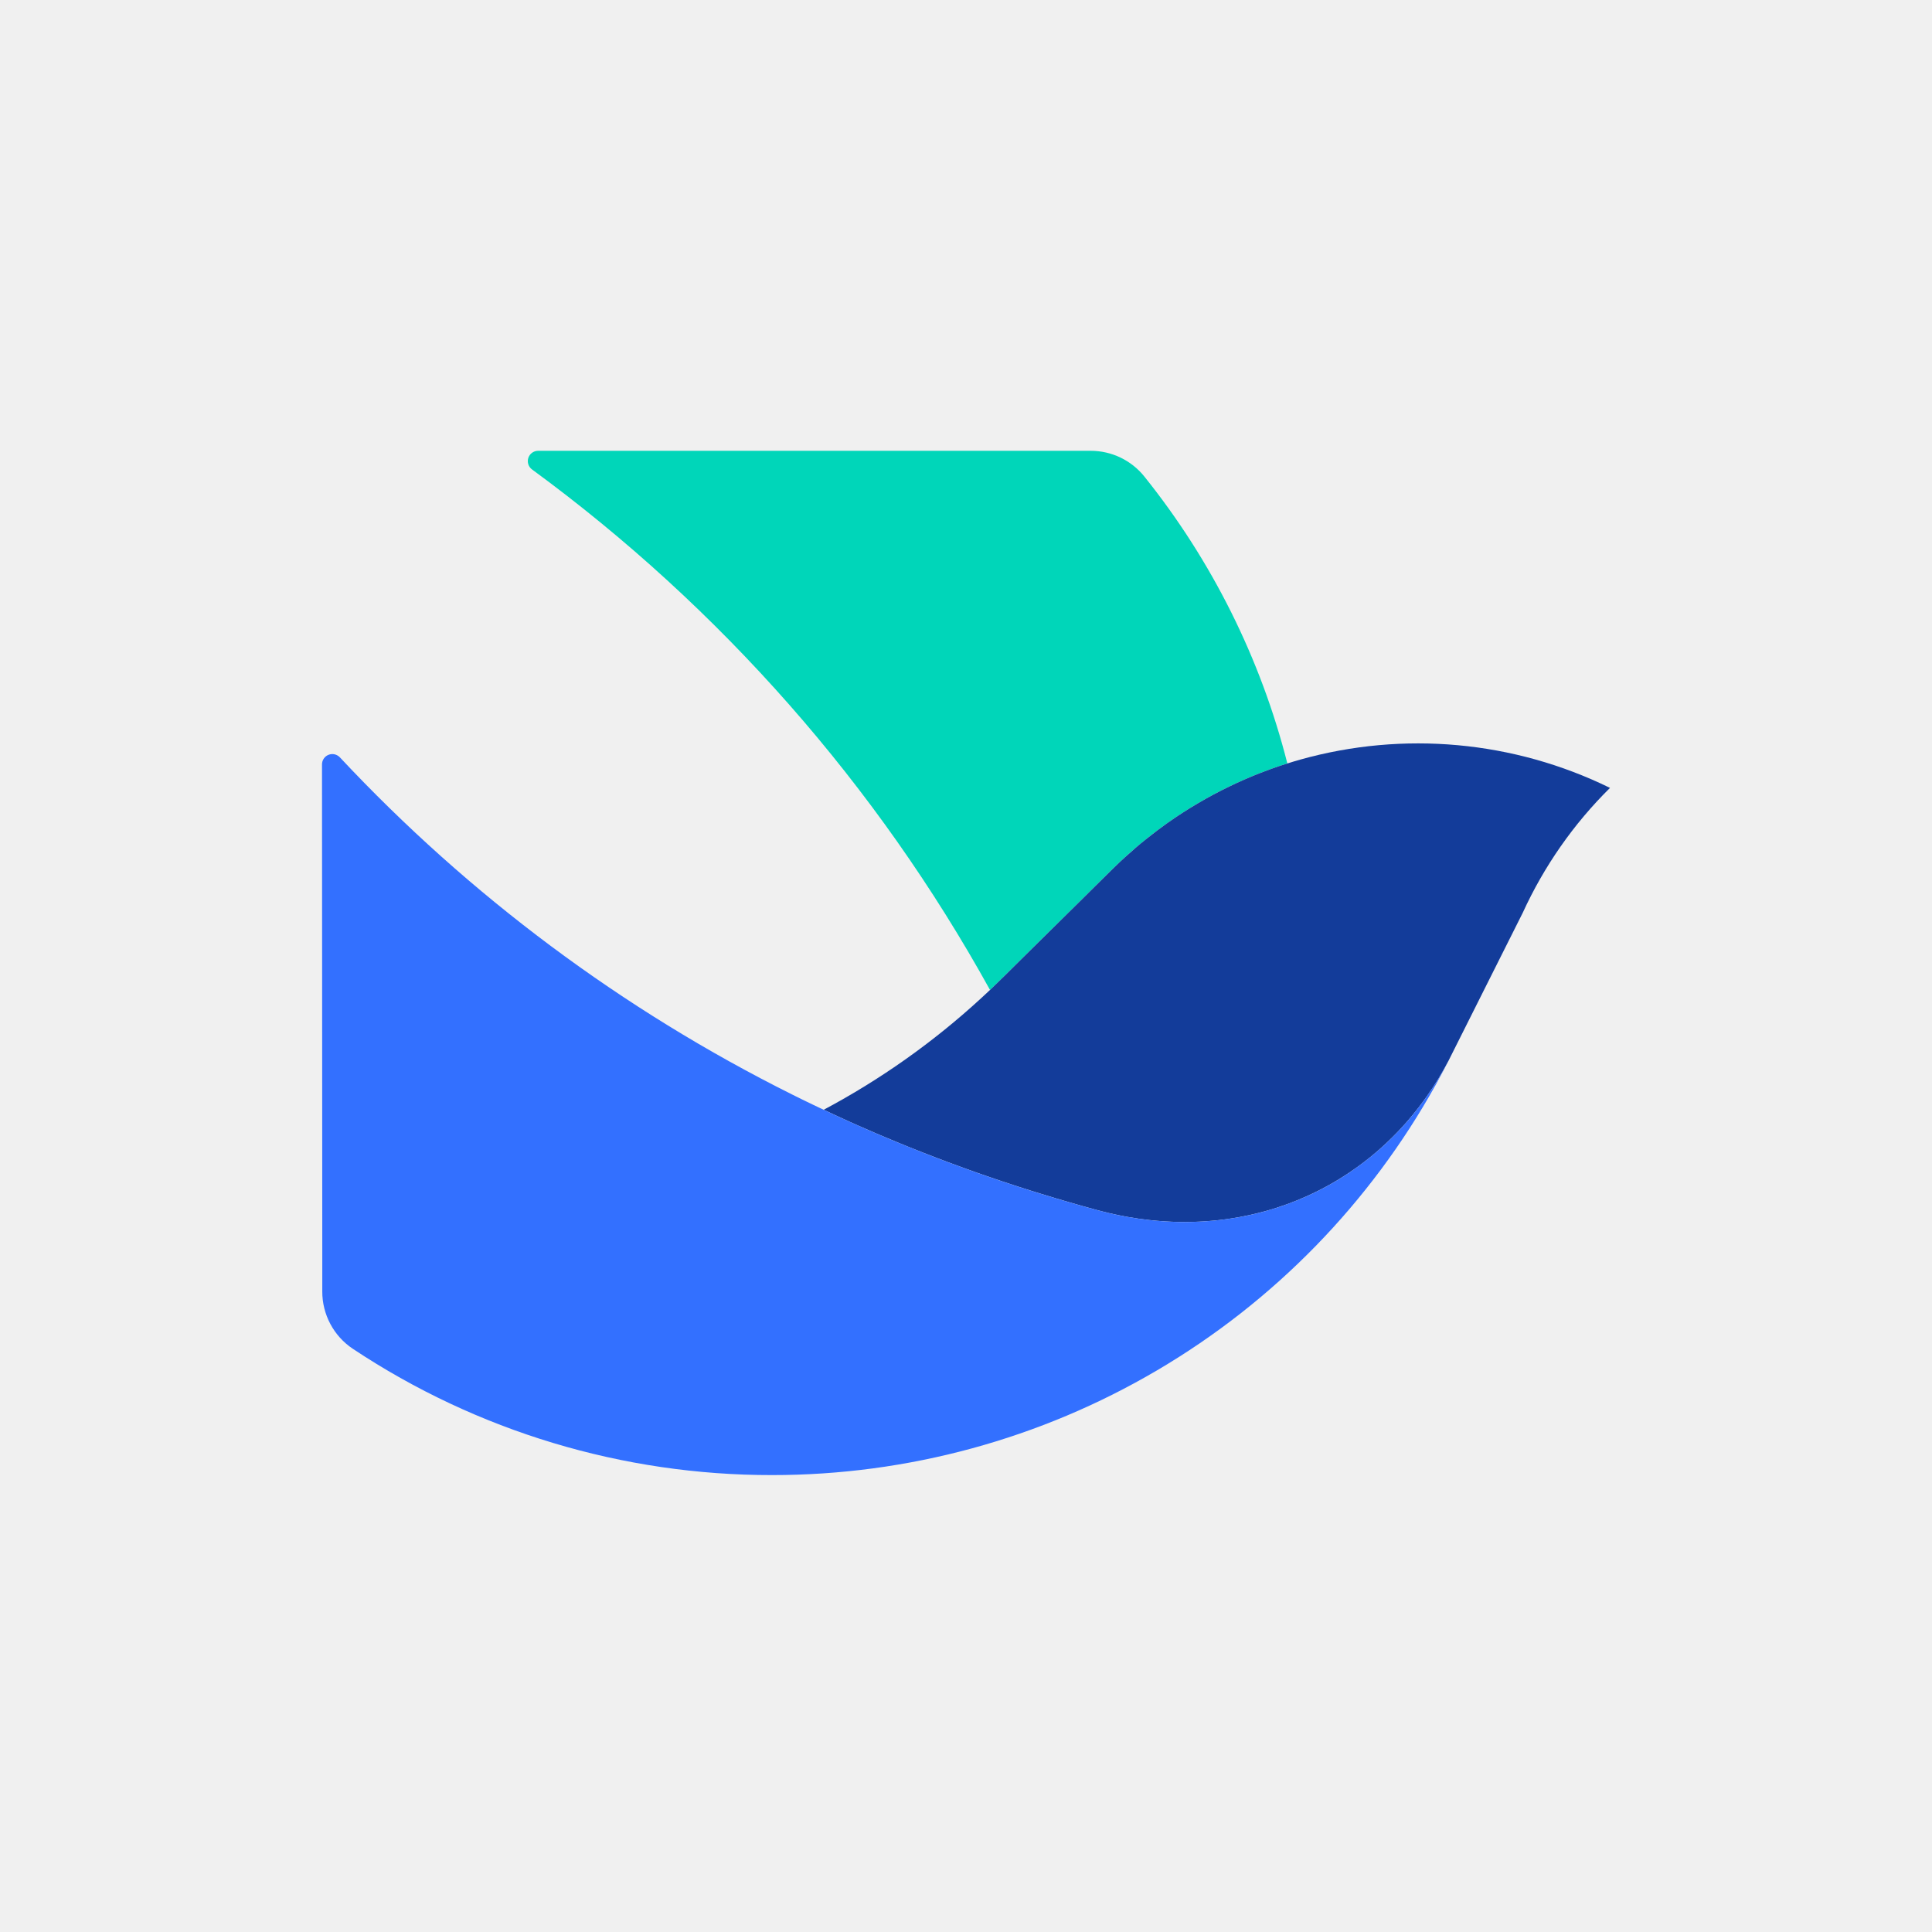
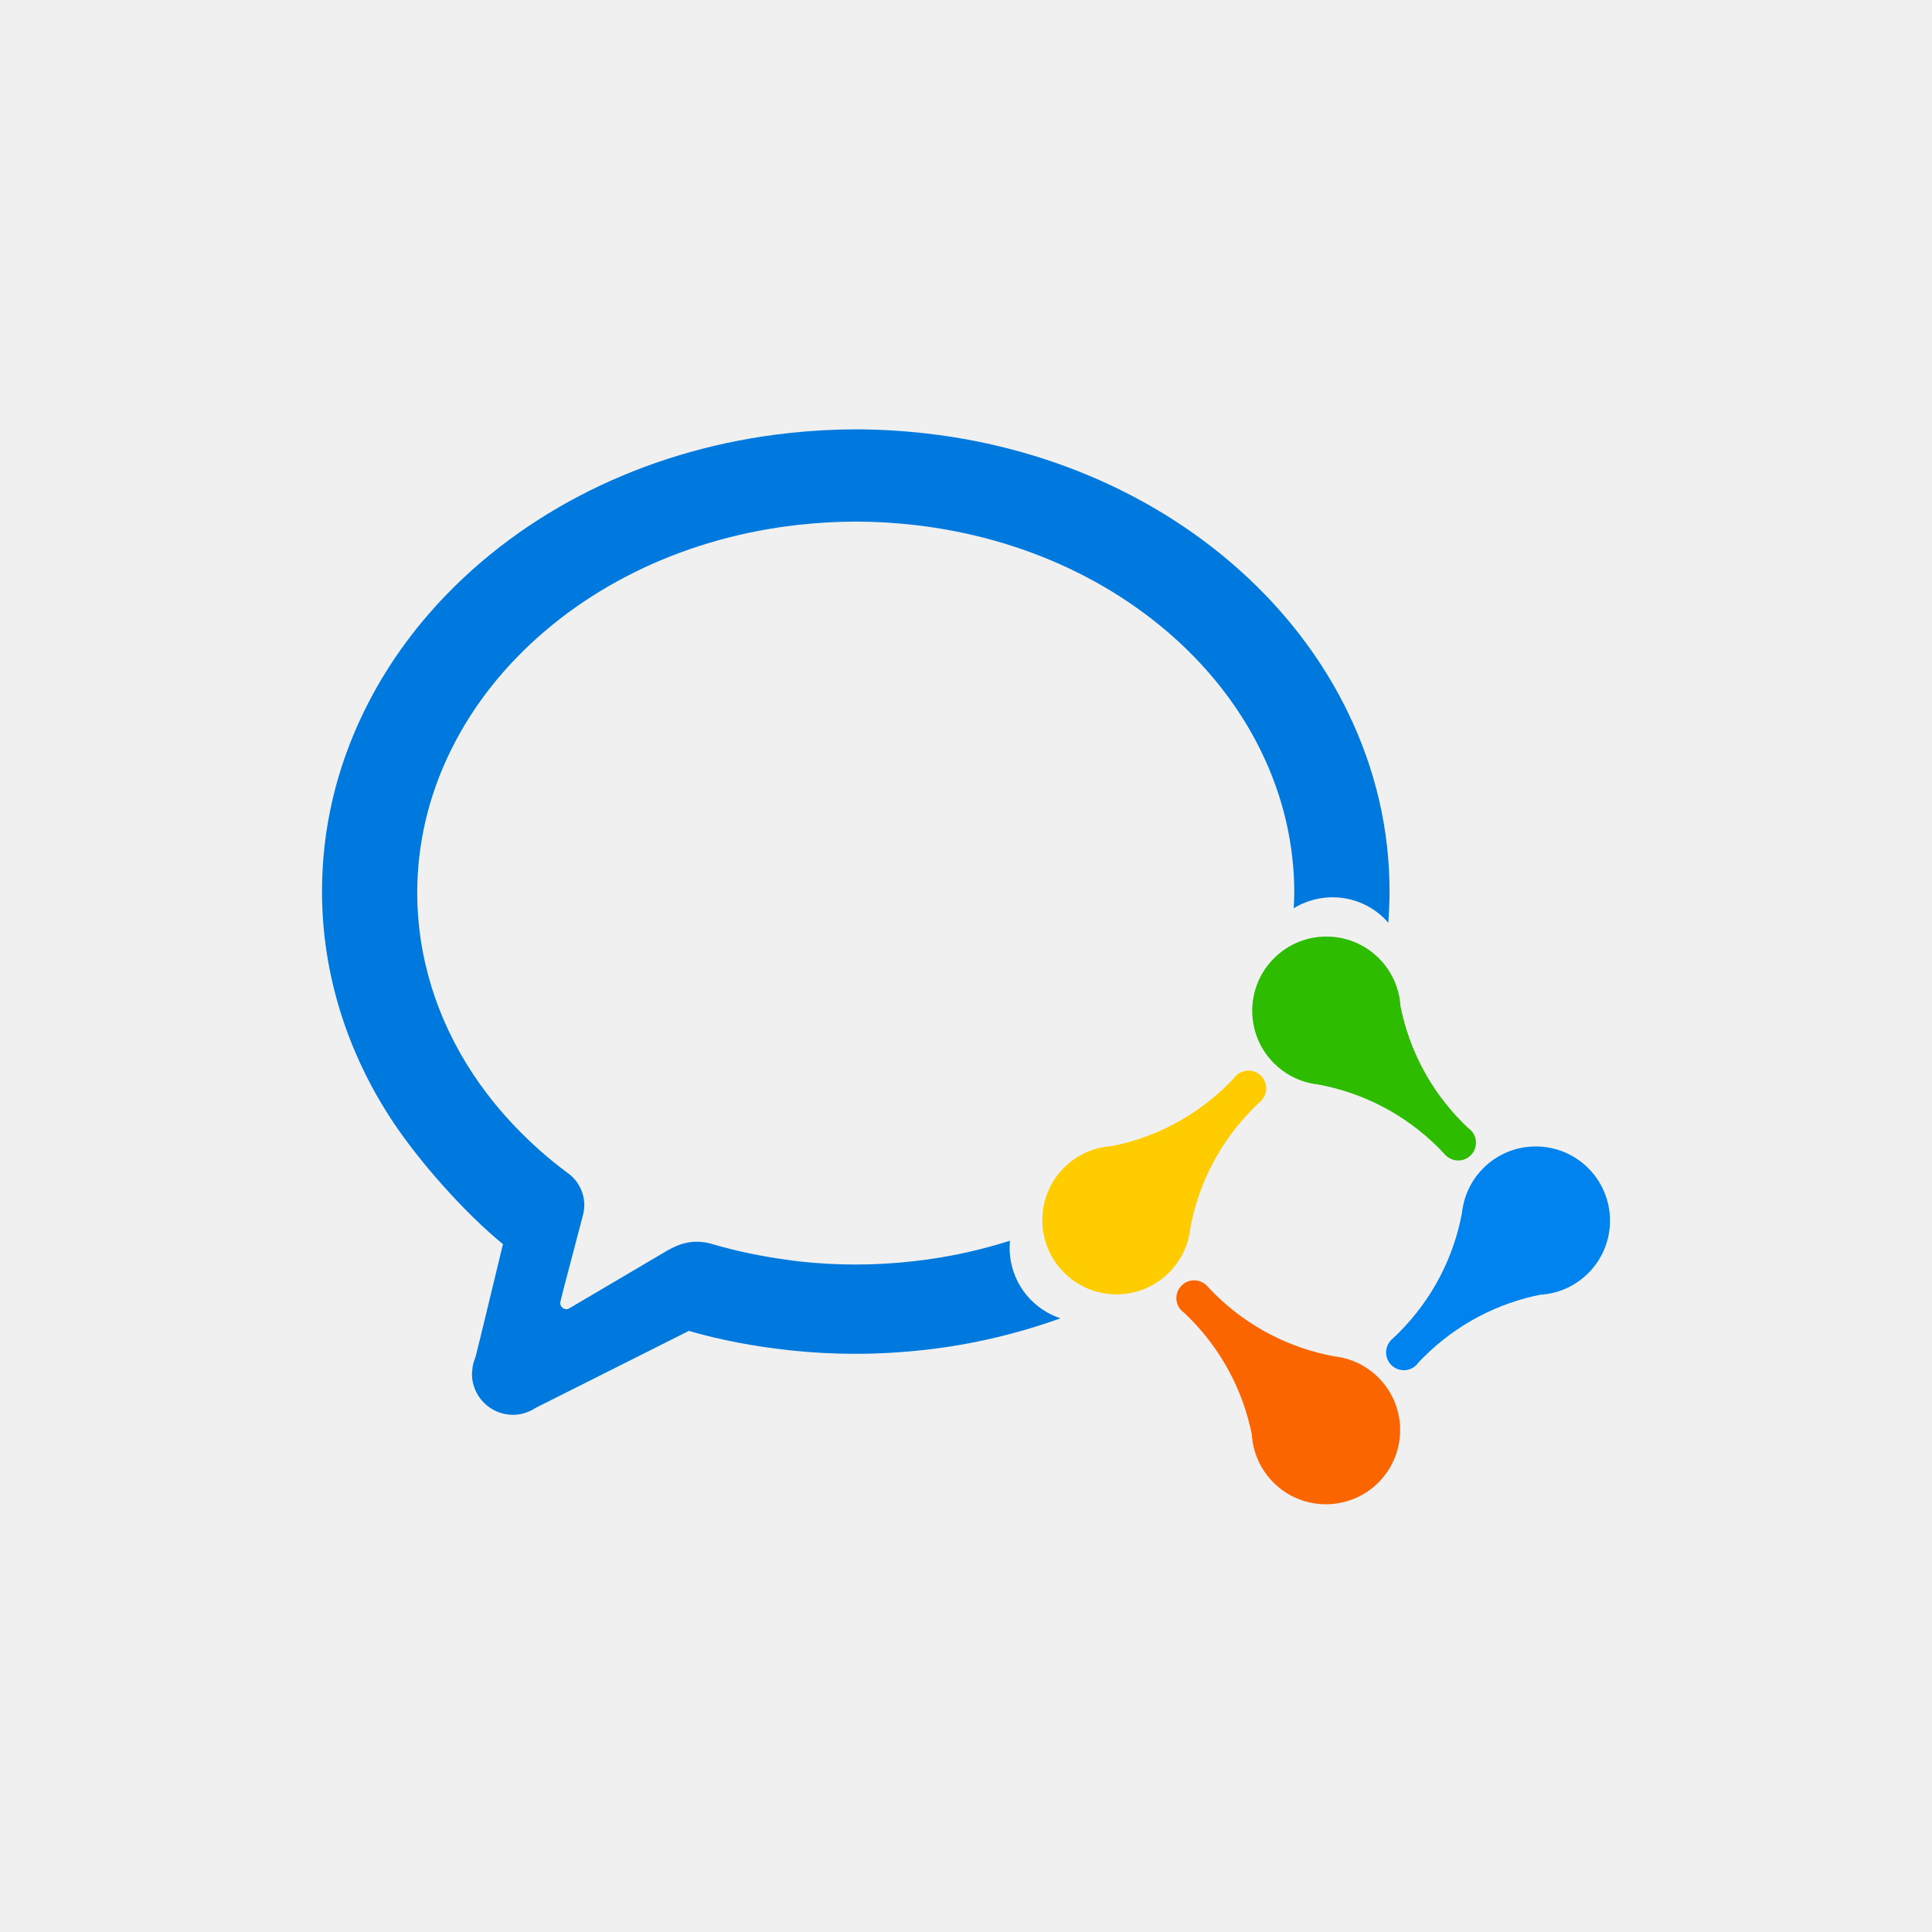
<svg xmlns="http://www.w3.org/2000/svg" width="48" height="48" viewBox="0 0 48 48" fill="none">
-   <g clip-path="url(#clip0_151_2488)">
-     <path d="M24.628 24.565C24.654 24.539 24.681 24.514 24.708 24.488C24.761 24.436 24.814 24.385 24.867 24.333L24.974 24.226L25.301 23.904L25.744 23.466L26.125 23.09L26.483 22.736L26.856 22.367L27.198 22.029L27.675 21.558C27.765 21.469 27.858 21.382 27.951 21.296C28.124 21.138 28.302 20.986 28.485 20.839C28.652 20.705 28.824 20.575 29 20.451C29.246 20.276 29.499 20.112 29.76 19.959C30.015 19.808 30.277 19.668 30.545 19.539C30.797 19.417 31.054 19.305 31.316 19.203C31.462 19.146 31.61 19.092 31.759 19.041C31.834 19.016 31.909 18.991 31.984 18.968C31.323 16.365 30.111 13.934 28.431 11.839C28.271 11.639 28.067 11.478 27.836 11.367C27.605 11.257 27.352 11.2 27.096 11.2L13.37 11.2C13.316 11.2 13.263 11.217 13.219 11.249C13.175 11.281 13.143 11.325 13.126 11.377C13.109 11.428 13.109 11.484 13.126 11.536C13.142 11.587 13.175 11.632 13.219 11.664C17.904 15.098 21.786 19.51 24.596 24.594L24.628 24.565Z" fill="#00D6B9" />
-     <path d="M35.668 26.954L35.659 26.97L35.669 26.955L35.732 26.835C35.711 26.875 35.69 26.915 35.668 26.954Z" fill="#133C9A" />
-     <path d="M35.963 26.401L35.98 26.369L35.988 26.353C35.98 26.369 35.972 26.385 35.963 26.401Z" fill="#133C9A" />
-     <path d="M40 19.575C37.609 18.403 34.87 18.153 32.305 18.872C32.198 18.902 32.091 18.934 31.985 18.968C31.909 18.991 31.834 19.016 31.759 19.041C31.61 19.092 31.463 19.146 31.317 19.203C31.055 19.305 30.797 19.417 30.546 19.539C30.278 19.668 30.016 19.808 29.761 19.959C29.5 20.112 29.247 20.276 29 20.451C28.825 20.576 28.653 20.705 28.485 20.84C28.302 20.986 28.124 21.139 27.951 21.297C27.858 21.382 27.765 21.47 27.675 21.558L27.198 22.029L26.856 22.368L26.483 22.736L26.125 23.09L25.744 23.466L25.301 23.904L24.975 24.227L24.867 24.333C24.814 24.385 24.761 24.437 24.708 24.488C24.681 24.514 24.655 24.539 24.628 24.565C24.588 24.603 24.547 24.641 24.507 24.679C24.462 24.721 24.417 24.763 24.372 24.804C23.192 25.889 21.878 26.819 20.464 27.572C20.548 27.612 20.633 27.651 20.718 27.69C20.785 27.721 20.852 27.752 20.919 27.783C20.984 27.813 21.049 27.842 21.114 27.872C21.179 27.901 21.243 27.929 21.307 27.958C21.378 27.989 21.448 28.02 21.519 28.051C21.6 28.086 21.682 28.122 21.763 28.157C21.841 28.19 21.919 28.223 21.998 28.256C22.099 28.299 22.201 28.341 22.303 28.383C22.385 28.417 22.467 28.451 22.549 28.484C22.675 28.535 22.802 28.585 22.929 28.635C23.048 28.682 23.168 28.728 23.289 28.774C23.379 28.809 23.469 28.843 23.559 28.876C23.714 28.934 23.87 28.991 24.026 29.047C24.105 29.076 24.184 29.104 24.263 29.132C24.373 29.171 24.484 29.209 24.595 29.247C24.686 29.279 24.777 29.31 24.869 29.34C25.002 29.385 25.136 29.43 25.271 29.473C25.412 29.519 25.553 29.564 25.695 29.608C25.869 29.662 26.042 29.715 26.217 29.767C26.333 29.802 26.45 29.836 26.567 29.87C26.801 29.938 27.037 30.004 27.273 30.068C27.358 30.091 27.443 30.112 27.528 30.133C27.689 30.171 27.85 30.204 28.011 30.233C28.195 30.266 28.379 30.292 28.562 30.312C28.812 30.34 29.06 30.355 29.306 30.359C29.53 30.363 29.753 30.356 29.974 30.341C30.184 30.326 30.392 30.303 30.597 30.271C30.881 30.227 31.161 30.166 31.438 30.09C31.623 30.039 31.805 29.98 31.985 29.915C32.151 29.854 32.314 29.788 32.475 29.715C32.66 29.631 32.842 29.54 33.02 29.441C33.107 29.392 33.193 29.342 33.279 29.289C33.361 29.239 33.442 29.187 33.522 29.133C33.648 29.049 33.772 28.96 33.893 28.867C33.997 28.788 34.098 28.705 34.198 28.62C34.377 28.466 34.549 28.303 34.715 28.131C34.796 28.046 34.876 27.959 34.954 27.87C35.052 27.757 35.148 27.641 35.24 27.521C35.314 27.426 35.386 27.328 35.456 27.228C35.654 26.946 35.833 26.651 35.992 26.346L36.176 25.979L37.835 22.672L37.832 22.678C38.361 21.521 39.095 20.469 40 19.575Z" fill="#133C9A" />
-     <path d="M19.185 36.648C22.547 36.649 25.848 35.751 28.746 34.046C31.645 32.342 34.034 29.894 35.668 26.955C35.781 26.752 35.89 26.547 35.996 26.339C35.836 26.647 35.655 26.944 35.456 27.229C35.386 27.329 35.314 27.426 35.24 27.522C35.148 27.642 35.052 27.758 34.954 27.871C34.876 27.96 34.796 28.047 34.715 28.131C34.55 28.304 34.377 28.467 34.198 28.62C34.098 28.706 33.997 28.788 33.893 28.867C33.772 28.96 33.648 29.049 33.522 29.134C33.442 29.188 33.361 29.24 33.279 29.29C33.193 29.343 33.107 29.393 33.02 29.442C32.842 29.541 32.661 29.632 32.475 29.716C32.314 29.788 32.151 29.855 31.985 29.915C31.805 29.981 31.623 30.039 31.438 30.091C31.161 30.167 30.881 30.228 30.597 30.271C30.392 30.303 30.184 30.327 29.974 30.341C29.753 30.357 29.531 30.363 29.306 30.36C29.06 30.356 28.812 30.34 28.562 30.313C28.379 30.293 28.195 30.266 28.011 30.233C27.85 30.205 27.689 30.172 27.528 30.133C27.443 30.113 27.358 30.091 27.273 30.068C27.037 30.004 26.801 29.939 26.567 29.871C26.45 29.837 26.333 29.803 26.217 29.768C26.042 29.716 25.869 29.663 25.695 29.609C25.553 29.565 25.412 29.519 25.271 29.474C25.136 29.43 25.002 29.386 24.869 29.341C24.777 29.31 24.686 29.279 24.595 29.248C24.484 29.21 24.373 29.172 24.263 29.133C24.184 29.105 24.105 29.077 24.026 29.048C23.87 28.992 23.714 28.935 23.559 28.877C23.469 28.843 23.379 28.809 23.289 28.775C23.169 28.729 23.049 28.683 22.929 28.636C22.802 28.586 22.675 28.535 22.549 28.484C22.467 28.451 22.385 28.418 22.303 28.384C22.201 28.342 22.099 28.3 21.998 28.257C21.92 28.224 21.841 28.191 21.763 28.157C21.682 28.122 21.6 28.087 21.519 28.052C21.448 28.021 21.378 27.99 21.307 27.958C21.243 27.93 21.179 27.901 21.115 27.872C21.049 27.843 20.984 27.813 20.919 27.784C20.852 27.753 20.785 27.722 20.718 27.691C20.633 27.652 20.548 27.612 20.464 27.572C20.375 27.531 20.287 27.488 20.198 27.446C20.104 27.401 20.009 27.355 19.915 27.309C19.835 27.269 19.755 27.23 19.675 27.19C15.463 25.088 11.66 22.253 8.444 18.816C8.409 18.779 8.363 18.753 8.313 18.741C8.263 18.73 8.21 18.734 8.162 18.753C8.114 18.772 8.073 18.805 8.044 18.848C8.015 18.89 8 18.941 8 18.992L8.007 31.104L8.007 32.087C8.006 32.368 8.075 32.645 8.207 32.893C8.339 33.141 8.53 33.353 8.764 33.509C11.851 35.561 15.477 36.653 19.185 36.648Z" fill="#3370FF" />
-   </g>
-   <defs>
-     <clipPath id="clip0_151_2488">
-       <rect width="32" height="32" fill="white" transform="translate(8 8)" />
-     </clipPath>
-   </defs>
+   <path fill-rule="evenodd" clip-rule="evenodd" d="M29.325 32.528C29.334 32.54 29.345 32.551 29.356 32.562C29.375 32.582 29.396 32.598 29.417 32.613C29.46 32.654 29.503 32.695 29.545 32.737C30.37 33.562 30.889 34.578 31.102 35.642C31.105 35.702 31.112 35.762 31.121 35.821C31.132 35.887 31.146 35.951 31.163 36.016C31.245 36.315 31.403 36.598 31.638 36.833C32.358 37.553 33.526 37.553 34.246 36.833C34.966 36.113 34.966 34.945 34.246 34.225C33.992 33.971 33.682 33.807 33.356 33.732C33.32 33.724 33.283 33.717 33.247 33.711C33.209 33.704 33.172 33.699 33.135 33.695C32.044 33.492 31.001 32.969 30.157 32.125C30.096 32.064 30.037 32.002 29.98 31.939L29.979 31.939C29.807 31.767 29.528 31.767 29.356 31.939C29.195 32.1 29.184 32.355 29.325 32.528Z" fill="#FB6500" />
+   <path fill-rule="evenodd" clip-rule="evenodd" d="M35.155 33.944C35.167 33.934 35.178 33.924 35.19 33.913C35.209 33.894 35.226 33.873 35.24 33.852C35.281 33.809 35.322 33.766 35.364 33.724C36.189 32.899 37.205 32.38 38.269 32.167C38.329 32.164 38.389 32.157 38.448 32.148C38.514 32.137 38.579 32.123 38.643 32.106C38.942 32.024 39.225 31.866 39.46 31.631C40.18 30.911 40.18 29.743 39.46 29.023C38.74 28.303 37.572 28.303 36.852 29.023C36.598 29.277 36.434 29.587 36.36 29.912C36.351 29.949 36.344 29.986 36.338 30.022C36.332 30.059 36.326 30.096 36.323 30.134C36.119 31.225 35.596 32.268 34.752 33.112C34.691 33.173 34.629 33.232 34.566 33.289L34.566 33.29C34.394 33.462 34.394 33.741 34.566 33.913C34.727 34.074 34.982 34.085 35.155 33.944Z" fill="#0082EF" />
+   <path fill-rule="evenodd" clip-rule="evenodd" d="M36.572 28.114C36.562 28.102 36.552 28.09 36.541 28.079C36.522 28.06 36.501 28.043 36.479 28.028C36.436 27.988 36.394 27.947 36.352 27.905C35.526 27.08 35.008 26.064 34.795 25C34.791 24.94 34.785 24.88 34.775 24.82C34.765 24.755 34.751 24.69 34.733 24.626C34.651 24.326 34.494 24.044 34.259 23.809C33.538 23.088 32.371 23.088 31.651 23.809C30.931 24.529 30.931 25.696 31.651 26.416C31.905 26.67 32.214 26.834 32.54 26.909C32.576 26.918 32.613 26.925 32.65 26.931C32.687 26.937 32.724 26.942 32.761 26.946C33.852 27.15 34.896 27.673 35.74 28.517C35.8 28.578 35.859 28.64 35.917 28.703L35.917 28.703C36.089 28.875 36.369 28.875 36.541 28.703C36.702 28.541 36.712 28.287 36.572 28.114Z" fill="#2DBC00" />
+   <path fill-rule="evenodd" clip-rule="evenodd" d="M30.741 26.697C30.729 26.707 30.718 26.717 30.707 26.728C30.687 26.747 30.671 26.768 30.656 26.79C30.615 26.832 30.574 26.875 30.532 26.917C29.707 27.742 28.692 28.261 27.627 28.474C27.567 28.477 27.507 28.484 27.448 28.494C27.383 28.504 27.318 28.518 27.253 28.535C26.954 28.617 26.671 28.775 26.436 29.01C25.716 29.73 25.716 30.898 26.436 31.618C27.156 32.338 28.324 32.338 29.044 31.618C29.298 31.364 29.462 31.055 29.537 30.729C29.545 30.692 29.552 30.656 29.558 30.619C29.565 30.582 29.57 30.545 29.574 30.507C29.777 29.416 30.3 28.373 31.145 27.529C31.205 27.468 31.267 27.409 31.33 27.352L31.33 27.351C31.502 27.179 31.502 26.9 31.33 26.728C31.169 26.567 30.915 26.557 30.741 26.697Z" fill="#FFCC00" />
+   <path fill-rule="evenodd" clip-rule="evenodd" d="M33.483 17.687C32.971 16.633 32.281 15.655 31.435 14.779C29.297 12.567 26.303 11.143 23.006 10.768C22.413 10.701 21.827 10.667 21.262 10.667C20.723 10.667 20.161 10.698 19.592 10.76C16.28 11.12 13.269 12.537 11.115 14.75C10.265 15.624 9.572 16.6 9.056 17.651C8.355 19.077 8 20.591 8 22.151C8 24.159 8.611 26.139 9.767 27.878C10.421 28.86 11.539 30.131 12.496 30.91L11.966 33.102L11.813 33.719C11.786 33.78 11.765 33.843 11.751 33.91C11.742 33.95 11.739 33.992 11.735 34.035C11.732 34.066 11.725 34.097 11.725 34.13C11.725 34.694 12.182 35.151 12.746 35.151C12.93 35.151 13.101 35.098 13.25 35.013C13.255 35.01 13.26 35.008 13.264 35.005C13.286 34.992 13.308 34.981 13.329 34.967L17.114 33.066C17.929 33.3 18.738 33.45 19.59 33.544C20.144 33.605 20.706 33.635 21.262 33.635C21.828 33.635 22.414 33.601 23.006 33.534C24.168 33.402 25.286 33.134 26.347 32.753C26.233 32.715 26.12 32.665 26.011 32.603C25.362 32.231 25.025 31.525 25.092 30.826C24.334 31.067 23.542 31.239 22.723 31.332C22.226 31.389 21.734 31.417 21.262 31.417C20.797 31.417 20.326 31.392 19.863 31.34C19.766 31.33 19.669 31.315 19.573 31.302C18.936 31.217 18.306 31.087 17.698 30.909C17.574 30.87 17.443 30.85 17.308 30.85C17.098 30.85 16.895 30.905 16.688 31.012C16.662 31.026 16.635 31.038 16.608 31.053L14.179 32.484L14.177 32.486C14.127 32.515 14.098 32.526 14.072 32.526C13.987 32.526 13.917 32.454 13.917 32.365L14.007 32.003C14.032 31.907 14.068 31.772 14.111 31.608C14.217 31.204 14.362 30.651 14.47 30.241C14.493 30.157 14.517 30.056 14.517 29.943C14.517 29.63 14.367 29.335 14.118 29.153C13.991 29.06 13.865 28.961 13.731 28.853C13.527 28.687 13.332 28.514 13.145 28.336C12.618 27.836 12.155 27.29 11.766 26.705C10.85 25.329 10.366 23.767 10.366 22.188C10.366 20.963 10.646 19.771 11.199 18.647C11.611 17.807 12.167 17.025 12.851 16.322C14.622 14.503 17.112 13.336 19.862 13.037C20.341 12.985 20.812 12.959 21.262 12.959C21.734 12.959 22.225 12.987 22.723 13.044C25.46 13.355 27.936 14.527 29.694 16.345C30.374 17.049 30.927 17.833 31.337 18.675C31.88 19.793 32.156 20.974 32.156 22.188C32.156 22.314 32.148 22.44 32.142 22.566C32.852 22.131 33.791 22.216 34.405 22.831C34.437 22.862 34.463 22.896 34.491 22.929C34.511 22.67 34.523 22.411 34.523 22.151C34.523 20.606 34.173 19.104 33.483 17.687Z" fill="#0079DE" />
</svg>
